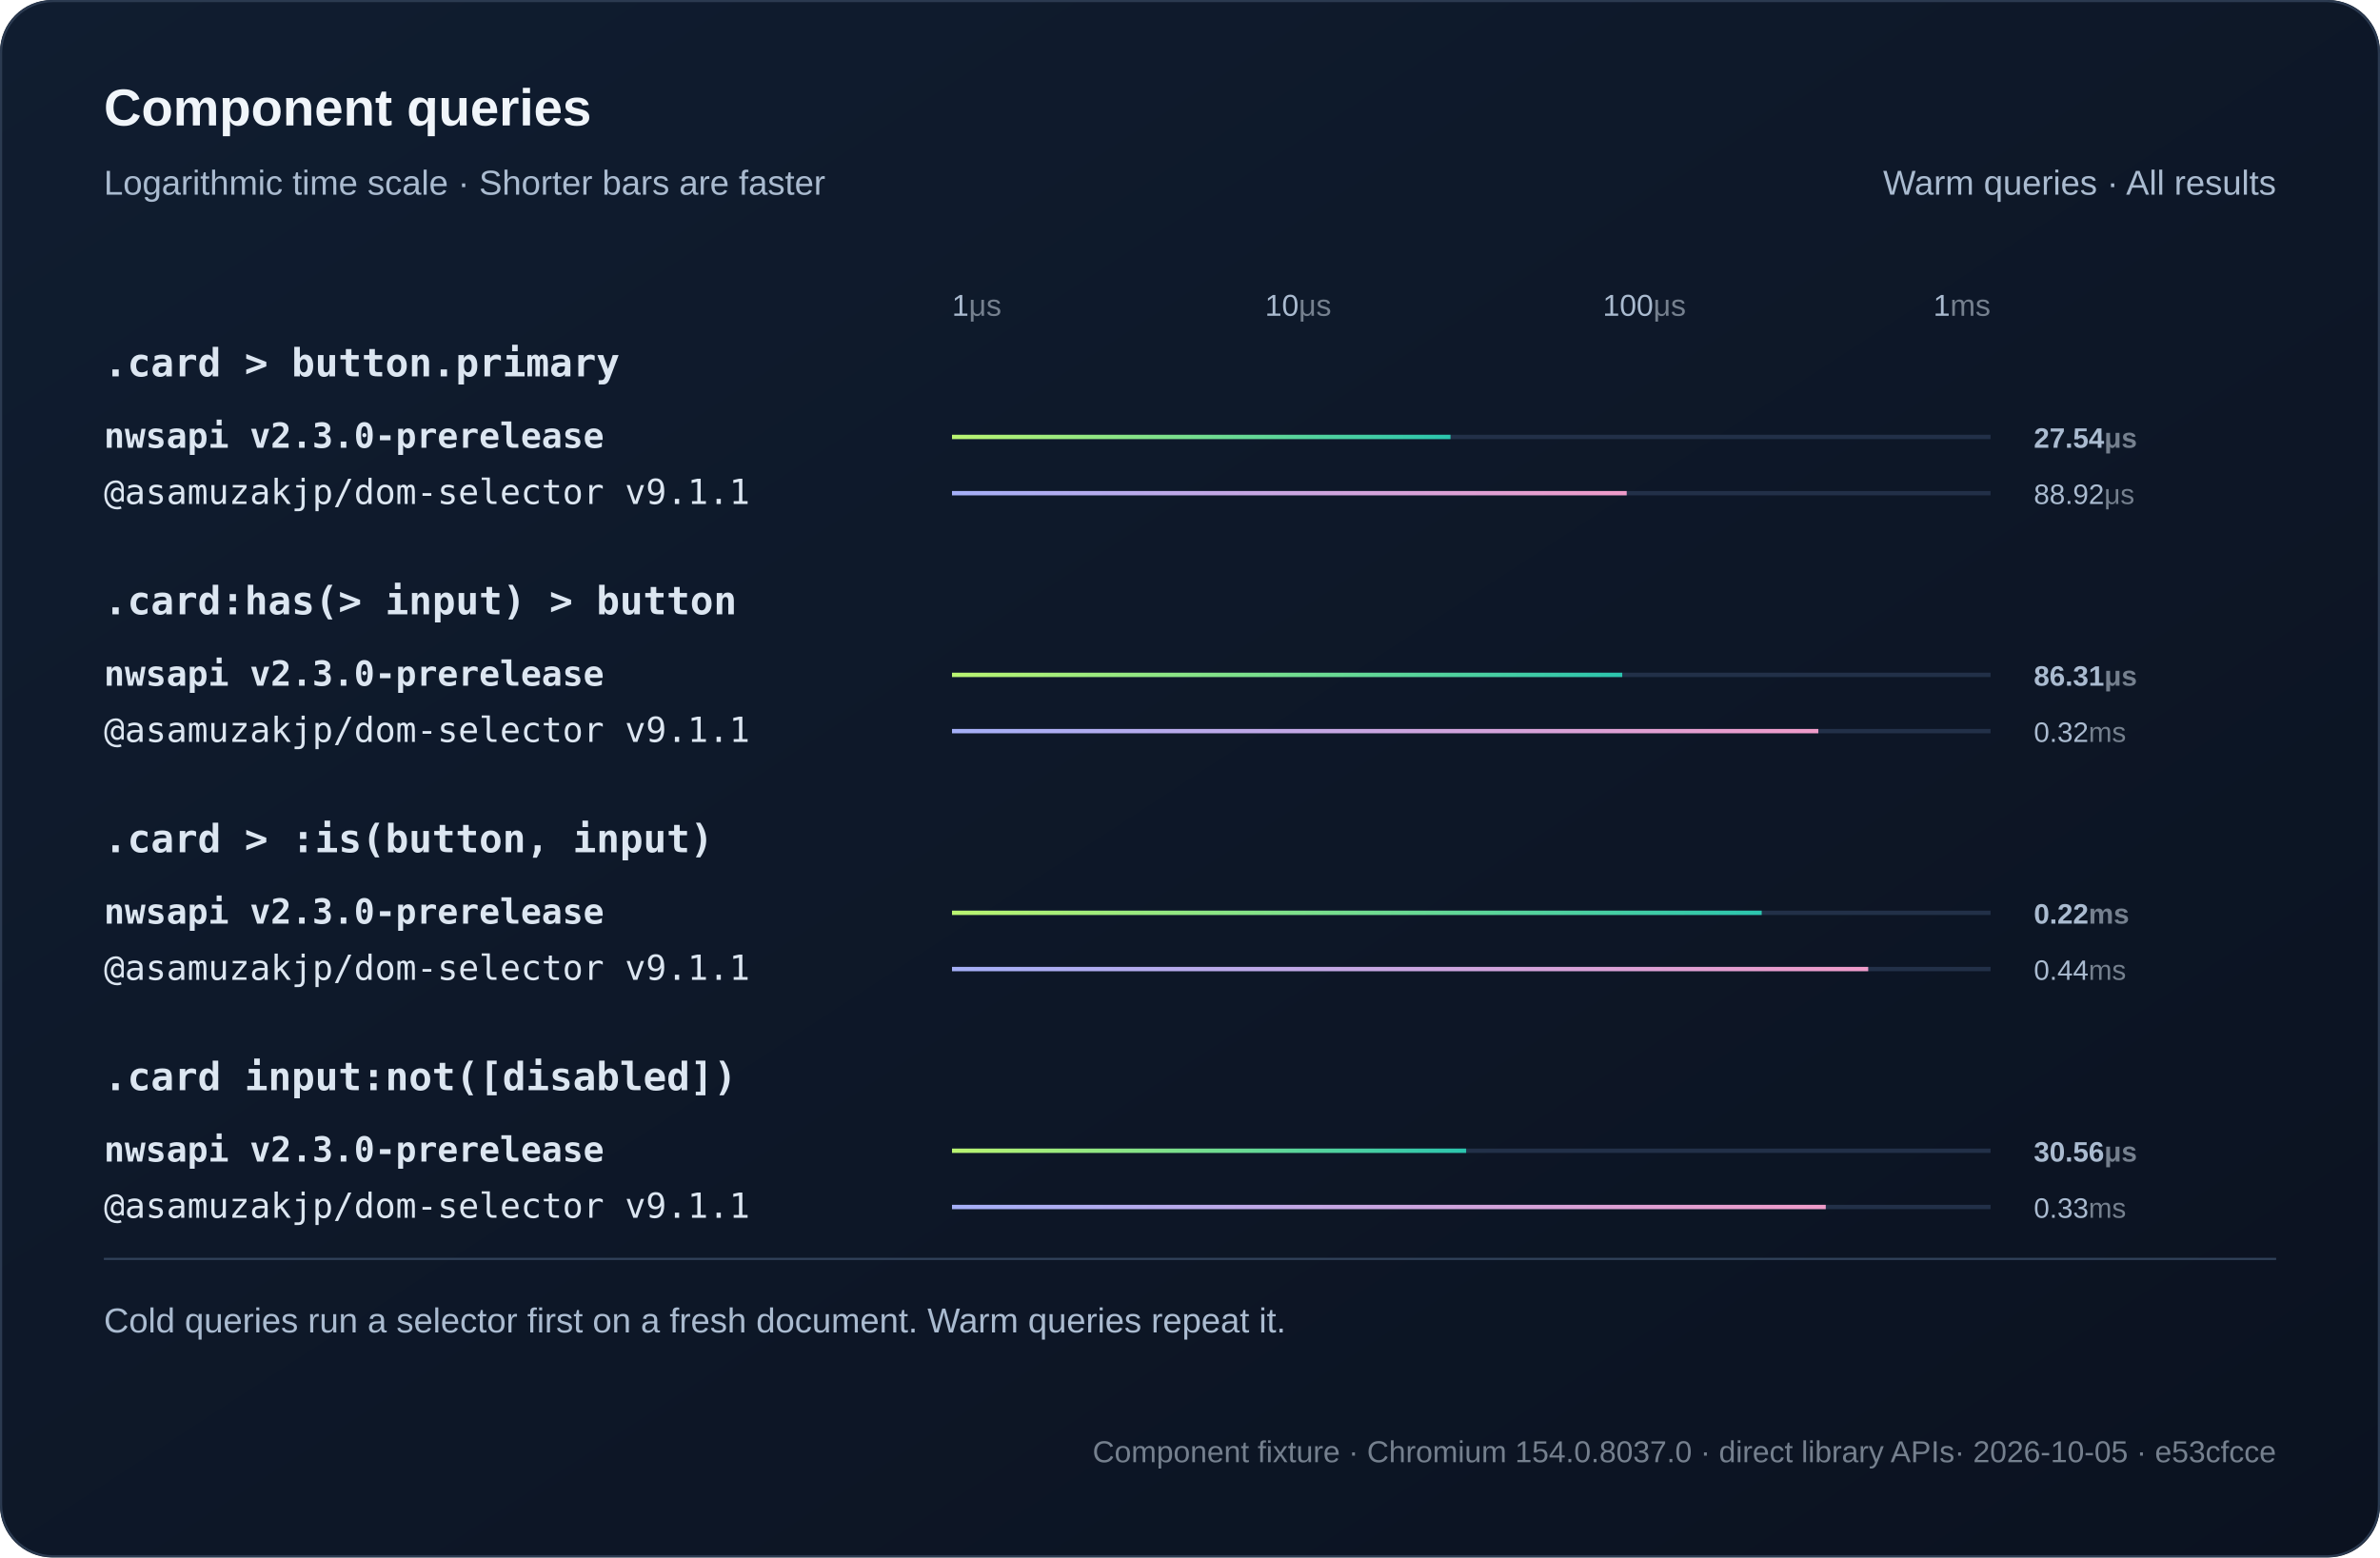
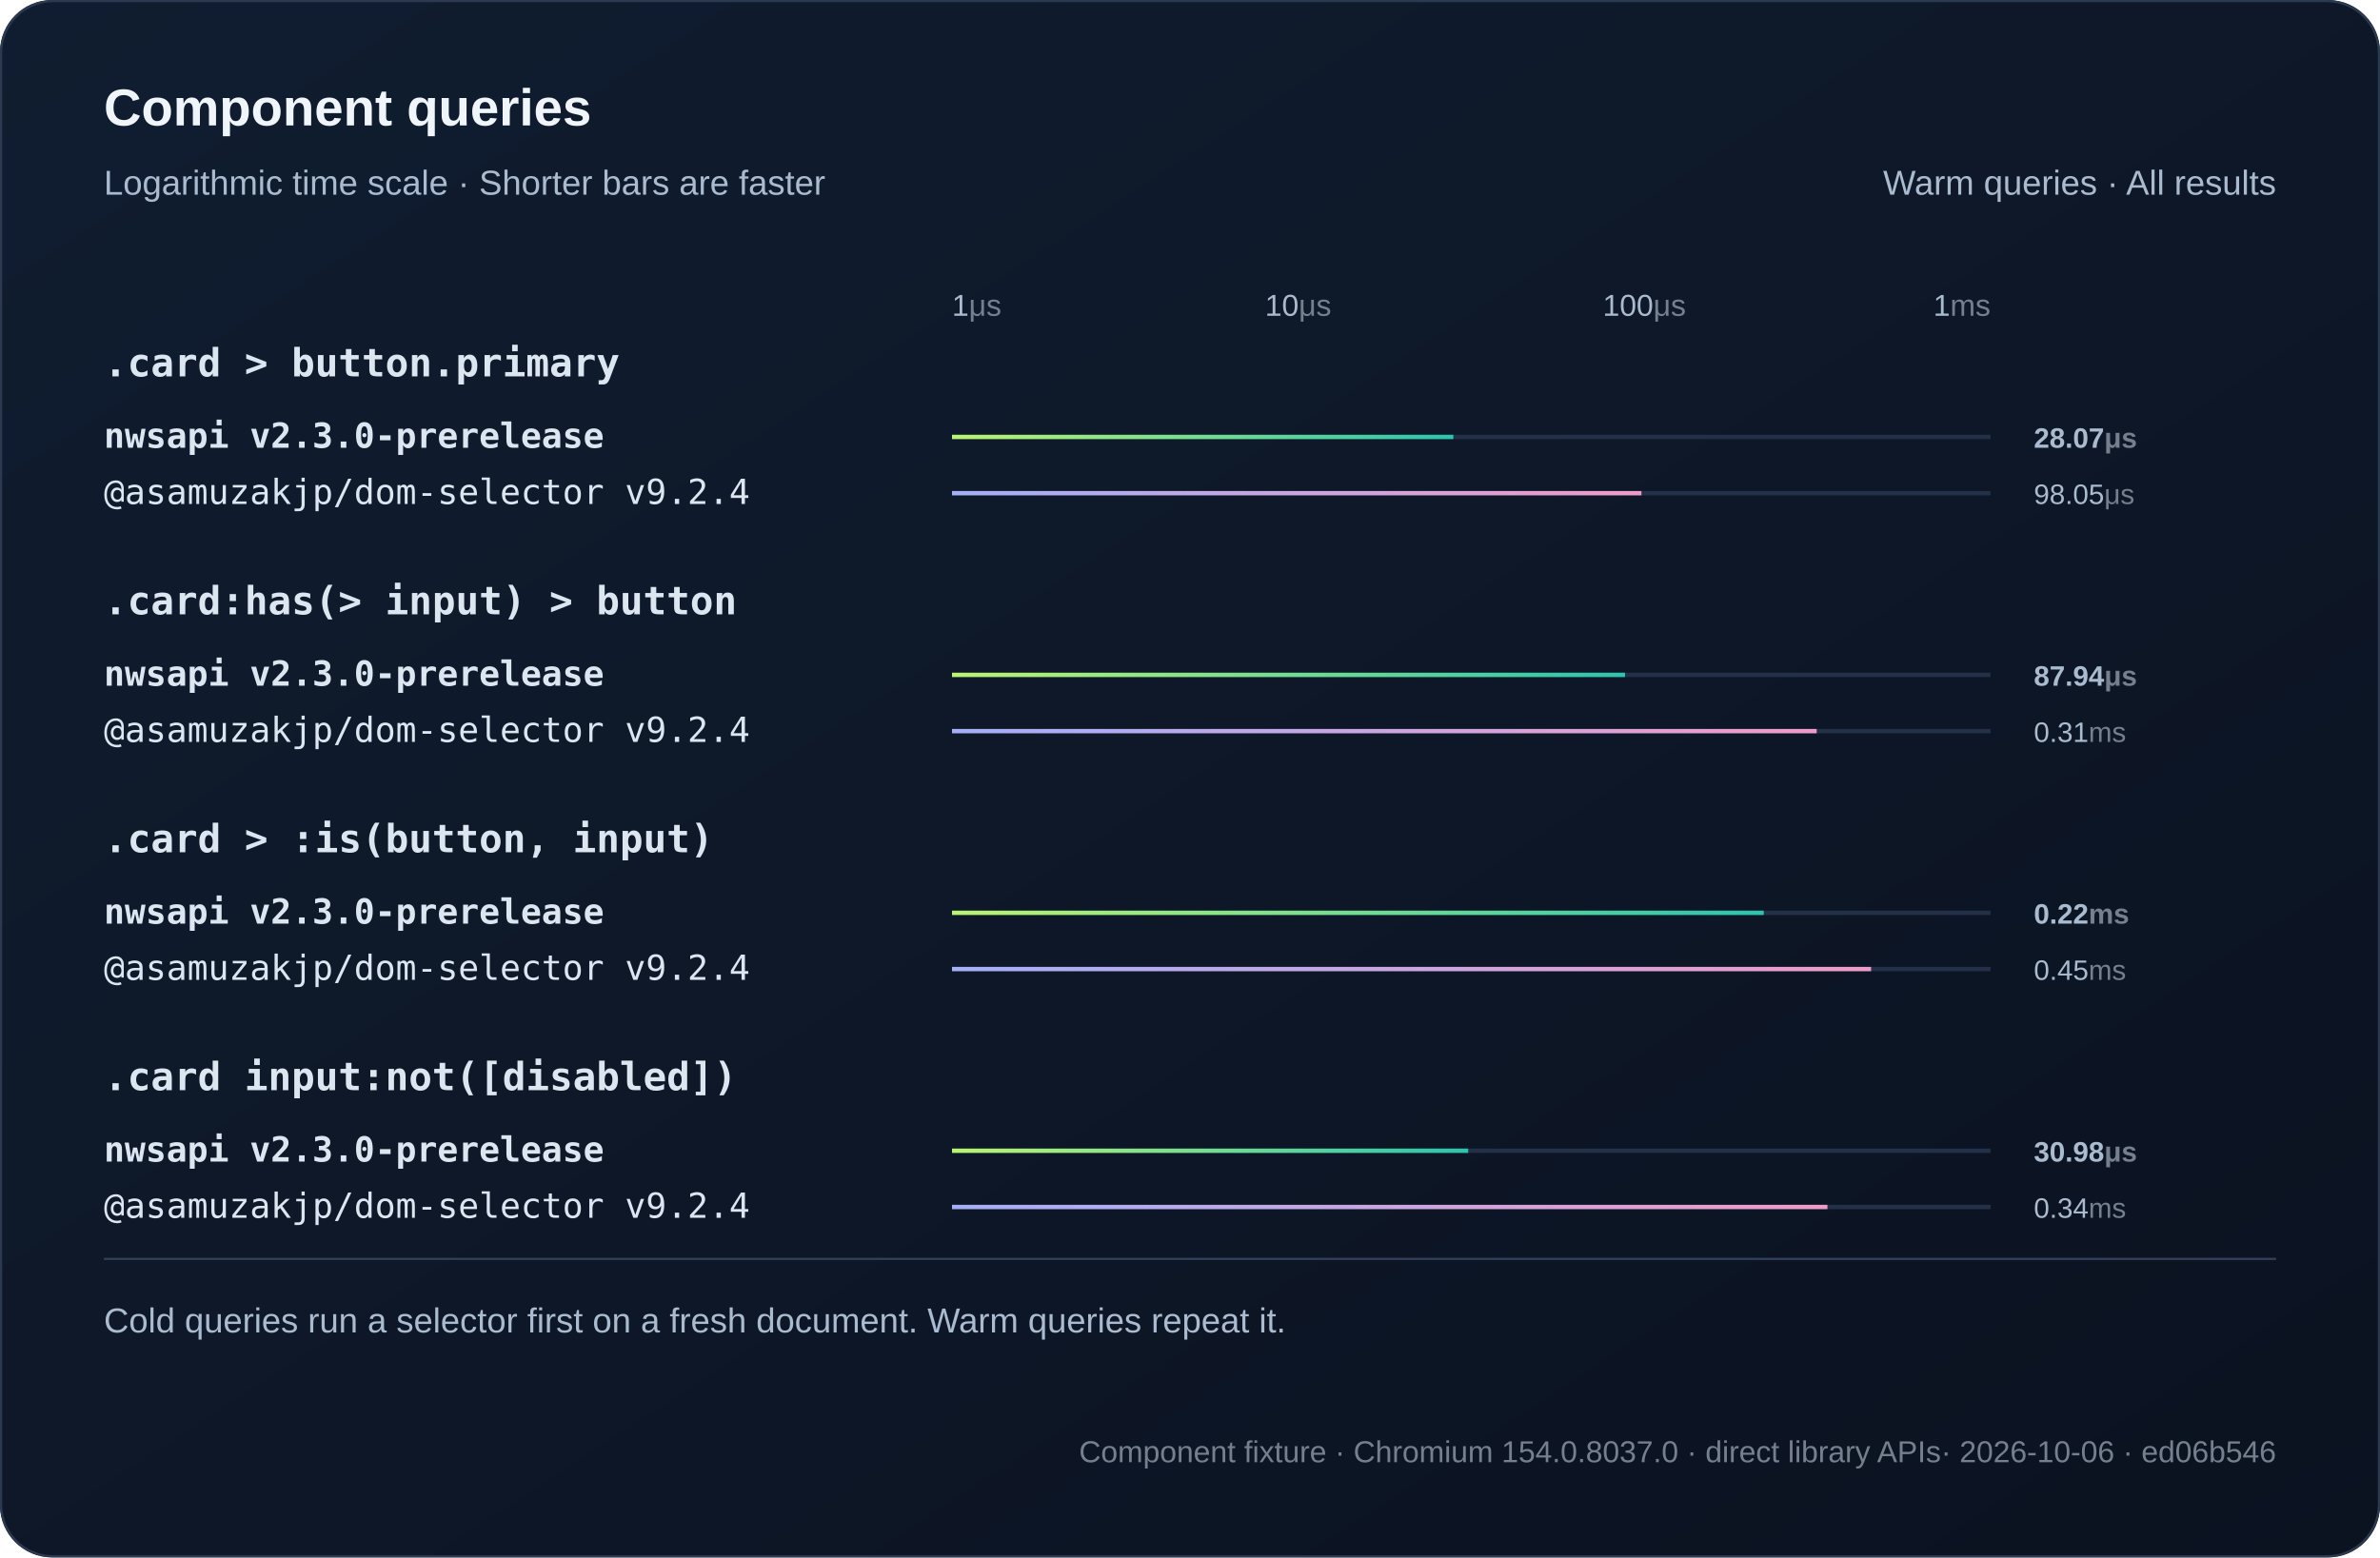
<svg xmlns="http://www.w3.org/2000/svg" width="1100" height="720" viewBox="0 0 1100 720" role="img">
  <defs>
    <linearGradient id="bg" x2="1" y2="1">
      <stop stop-color="#101d30" />
      <stop offset="1" stop-color="#0b1220" />
    </linearGradient>
    <linearGradient id="series0">
      <stop stop-color="#baf471" />
      <stop offset="1" stop-color="#2bc5ae" />
    </linearGradient>
    <linearGradient id="series1">
      <stop stop-color="#a4aff7" />
      <stop offset="1" stop-color="#ef9bc9" />
    </linearGradient>
  </defs>
  <style>text{font-family:Arial,Helvetica,sans-serif;fill:#f0f5fa}
.muted{fill:#aabbd0;font:16px Arial,Helvetica,sans-serif}
.code{font:18px Consolas,Menlo,monospace;fill:#dce6f1}
.note .code{font:16px Consolas,Menlo,monospace}
.metadata,.metadata .code{fill:#75808e;font-size:14px}
.chart-title{font-size:24px;font-weight:700}
.unit{fill:#75808e}
.package{font-family:Consolas,Menlo,monospace}
.comparison{font-size:14px;font-variant-numeric:tabular-nums}
.tick{fill:#aabbd0;font-size:12px}
.time{fill:#aabbd0;font-size:13px;font-variant-numeric:tabular-nums}
.engine{font-size:16px}.selector{font-weight:600}.tick{font-size:14px}</style>
  <rect width="1100" height="720" rx="24" fill="url(#bg)" />
  <rect x=".5" y=".5" width="1099" height="719" rx="24" fill="none" stroke="#2b3a50" />
  <text x="48" y="58" class="chart-title">Component queries</text>
  <text x="48" y="90" class="muted">Logarithmic time scale · Shorter bars are faster</text>
  <text x="1052" y="90" text-anchor="end" class="muted">Warm queries · All results</text>
  <text x="440" y="146" text-anchor="start" class="tick">1<tspan class="unit">μs</tspan>
  </text>
  <text x="600" y="146" text-anchor="middle" class="tick">10<tspan class="unit">μs</tspan>
  </text>
  <text x="760" y="146" text-anchor="middle" class="tick">100<tspan class="unit">μs</tspan>
  </text>
  <text x="920" y="146" text-anchor="end" class="tick">1<tspan class="unit">ms</tspan>
  </text>
  <text x="48" y="174" class="code selector">.card &gt; button.primary</text>
  <g>
    <text x="48" y="207" class="code engine" style="font-weight:700">nwsapi v2.3.0-prerelease</text>
    <path d="M440 202h480" stroke="#223048" stroke-width="2" />
-     <rect class="bar" x="440" y="201" width="230.4" height="2" fill="url(#series0)" />
-     <text x="940" y="207" class="time" style="font-weight:700">27.54<tspan class="unit">μs</tspan>
+     <rect class="bar" x="440" y="201" width="231.72" height="2" fill="url(#series0)" />
+     <text x="940" y="207" class="time" style="font-weight:700">28.07<tspan class="unit">μs</tspan>
    </text>
  </g>
  <g>
-     <text x="48" y="233" class="code engine">@asamuzakjp/dom-selector v9.1.1</text>
+     <text x="48" y="233" class="code engine">@asamuzakjp/dom-selector v9.2.4</text>
    <path d="M440 228h480" stroke="#223048" stroke-width="2" />
-     <rect class="bar" x="440" y="227" width="311.84" height="2" fill="url(#series1)" />
-     <text x="940" y="233" class="time">88.92<tspan class="unit">μs</tspan>
+     <rect class="bar" x="440" y="227" width="318.64" height="2" fill="url(#series1)" />
+     <text x="940" y="233" class="time">98.05<tspan class="unit">μs</tspan>
    </text>
  </g>
  <text x="48" y="284" class="code selector">.card:has(&gt; input) &gt; button</text>
  <g>
    <text x="48" y="317" class="code engine" style="font-weight:700">nwsapi v2.3.0-prerelease</text>
    <path d="M440 312h480" stroke="#223048" stroke-width="2" />
-     <rect class="bar" x="440" y="311" width="309.77" height="2" fill="url(#series0)" />
-     <text x="940" y="317" class="time" style="font-weight:700">86.31<tspan class="unit">μs</tspan>
+     <rect class="bar" x="440" y="311" width="311.07" height="2" fill="url(#series0)" />
+     <text x="940" y="317" class="time" style="font-weight:700">87.94<tspan class="unit">μs</tspan>
    </text>
  </g>
  <g>
-     <text x="48" y="343" class="code engine">@asamuzakjp/dom-selector v9.1.1</text>
+     <text x="48" y="343" class="code engine">@asamuzakjp/dom-selector v9.2.4</text>
    <path d="M440 338h480" stroke="#223048" stroke-width="2" />
-     <rect class="bar" x="440" y="337" width="400.39" height="2" fill="url(#series1)" />
-     <text x="940" y="343" class="time">0.32<tspan class="unit">ms</tspan>
+     <rect class="bar" x="440" y="337" width="399.64" height="2" fill="url(#series1)" />
+     <text x="940" y="343" class="time">0.31<tspan class="unit">ms</tspan>
    </text>
  </g>
  <text x="48" y="394" class="code selector">.card &gt; :is(button, input)</text>
  <g>
    <text x="48" y="427" class="code engine" style="font-weight:700">nwsapi v2.3.0-prerelease</text>
    <path d="M440 422h480" stroke="#223048" stroke-width="2" />
-     <rect class="bar" x="440" y="421" width="374.23" height="2" fill="url(#series0)" />
+     <rect class="bar" x="440" y="421" width="375.18" height="2" fill="url(#series0)" />
    <text x="940" y="427" class="time" style="font-weight:700">0.22<tspan class="unit">ms</tspan>
    </text>
  </g>
  <g>
-     <text x="48" y="453" class="code engine">@asamuzakjp/dom-selector v9.1.1</text>
+     <text x="48" y="453" class="code engine">@asamuzakjp/dom-selector v9.2.4</text>
    <path d="M440 448h480" stroke="#223048" stroke-width="2" />
-     <rect class="bar" x="440" y="447" width="423.46" height="2" fill="url(#series1)" />
-     <text x="940" y="453" class="time">0.44<tspan class="unit">ms</tspan>
+     <rect class="bar" x="440" y="447" width="424.8" height="2" fill="url(#series1)" />
+     <text x="940" y="453" class="time">0.45<tspan class="unit">ms</tspan>
    </text>
  </g>
  <text x="48" y="504" class="code selector">.card input:not([disabled])</text>
  <g>
    <text x="48" y="537" class="code engine" style="font-weight:700">nwsapi v2.3.0-prerelease</text>
    <path d="M440 532h480" stroke="#223048" stroke-width="2" />
-     <rect class="bar" x="440" y="531" width="237.63" height="2" fill="url(#series0)" />
-     <text x="940" y="537" class="time" style="font-weight:700">30.56<tspan class="unit">μs</tspan>
+     <rect class="bar" x="440" y="531" width="238.58" height="2" fill="url(#series0)" />
+     <text x="940" y="537" class="time" style="font-weight:700">30.98<tspan class="unit">μs</tspan>
    </text>
  </g>
  <g>
-     <text x="48" y="563" class="code engine">@asamuzakjp/dom-selector v9.1.1</text>
+     <text x="48" y="563" class="code engine">@asamuzakjp/dom-selector v9.2.4</text>
    <path d="M440 558h480" stroke="#223048" stroke-width="2" />
-     <rect class="bar" x="440" y="557" width="403.84" height="2" fill="url(#series1)" />
-     <text x="940" y="563" class="time">0.33<tspan class="unit">ms</tspan>
+     <rect class="bar" x="440" y="557" width="404.61" height="2" fill="url(#series1)" />
+     <text x="940" y="563" class="time">0.34<tspan class="unit">ms</tspan>
    </text>
  </g>
  <path d="M48 582h1004" stroke="#304159" />
  <text x="48" y="616" class="muted">Cold queries run a selector first on a fresh document. Warm queries repeat it.</text>
-   <text x="1052" y="676" text-anchor="end" class="muted note metadata">Component fixture · Chromium 154.0.8037.0 · direct library APIs<tspan fill="#75808e"> · 2026-10-05 · e53cfcce</tspan>
+   <text x="1052" y="676" text-anchor="end" class="muted note metadata">Component fixture · Chromium 154.0.8037.0 · direct library APIs<tspan fill="#75808e"> · 2026-10-06 · ed06b546</tspan>
  </text>
</svg>
